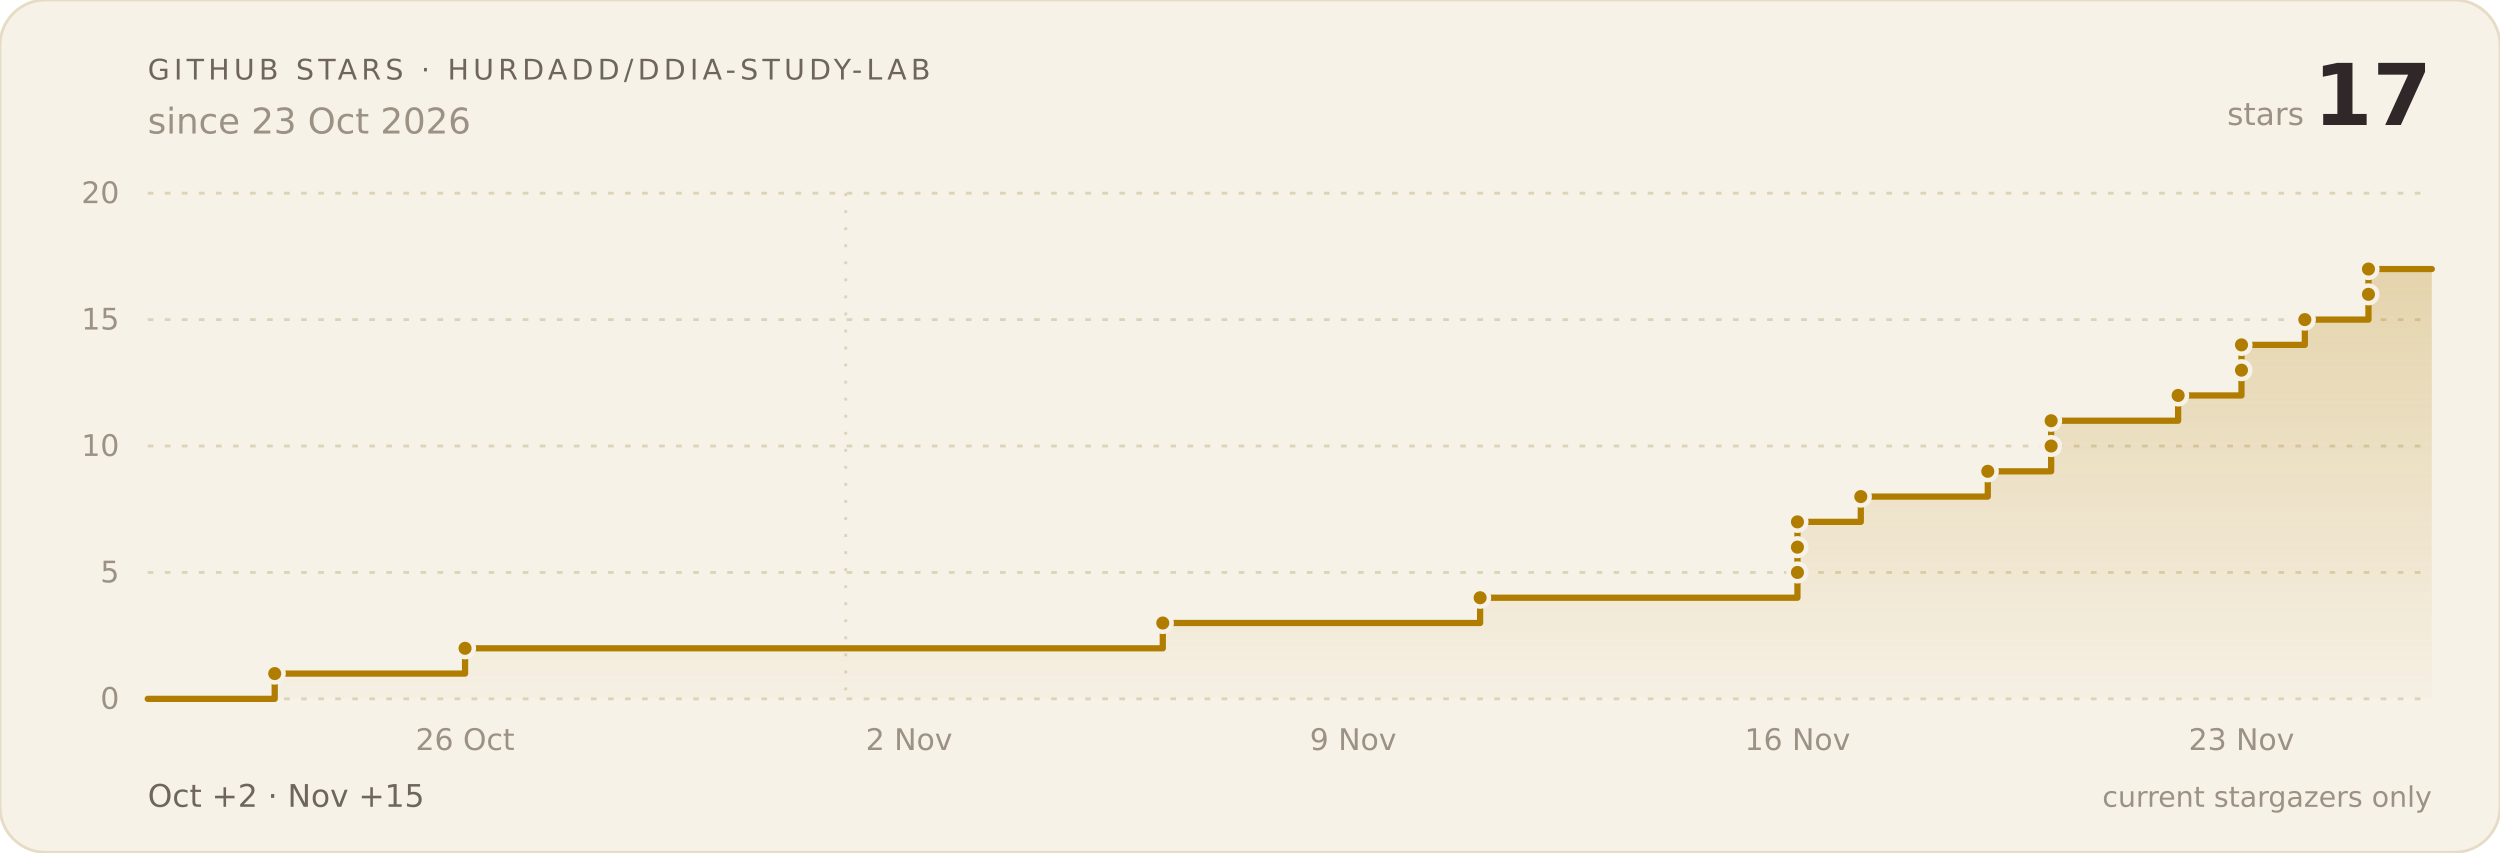
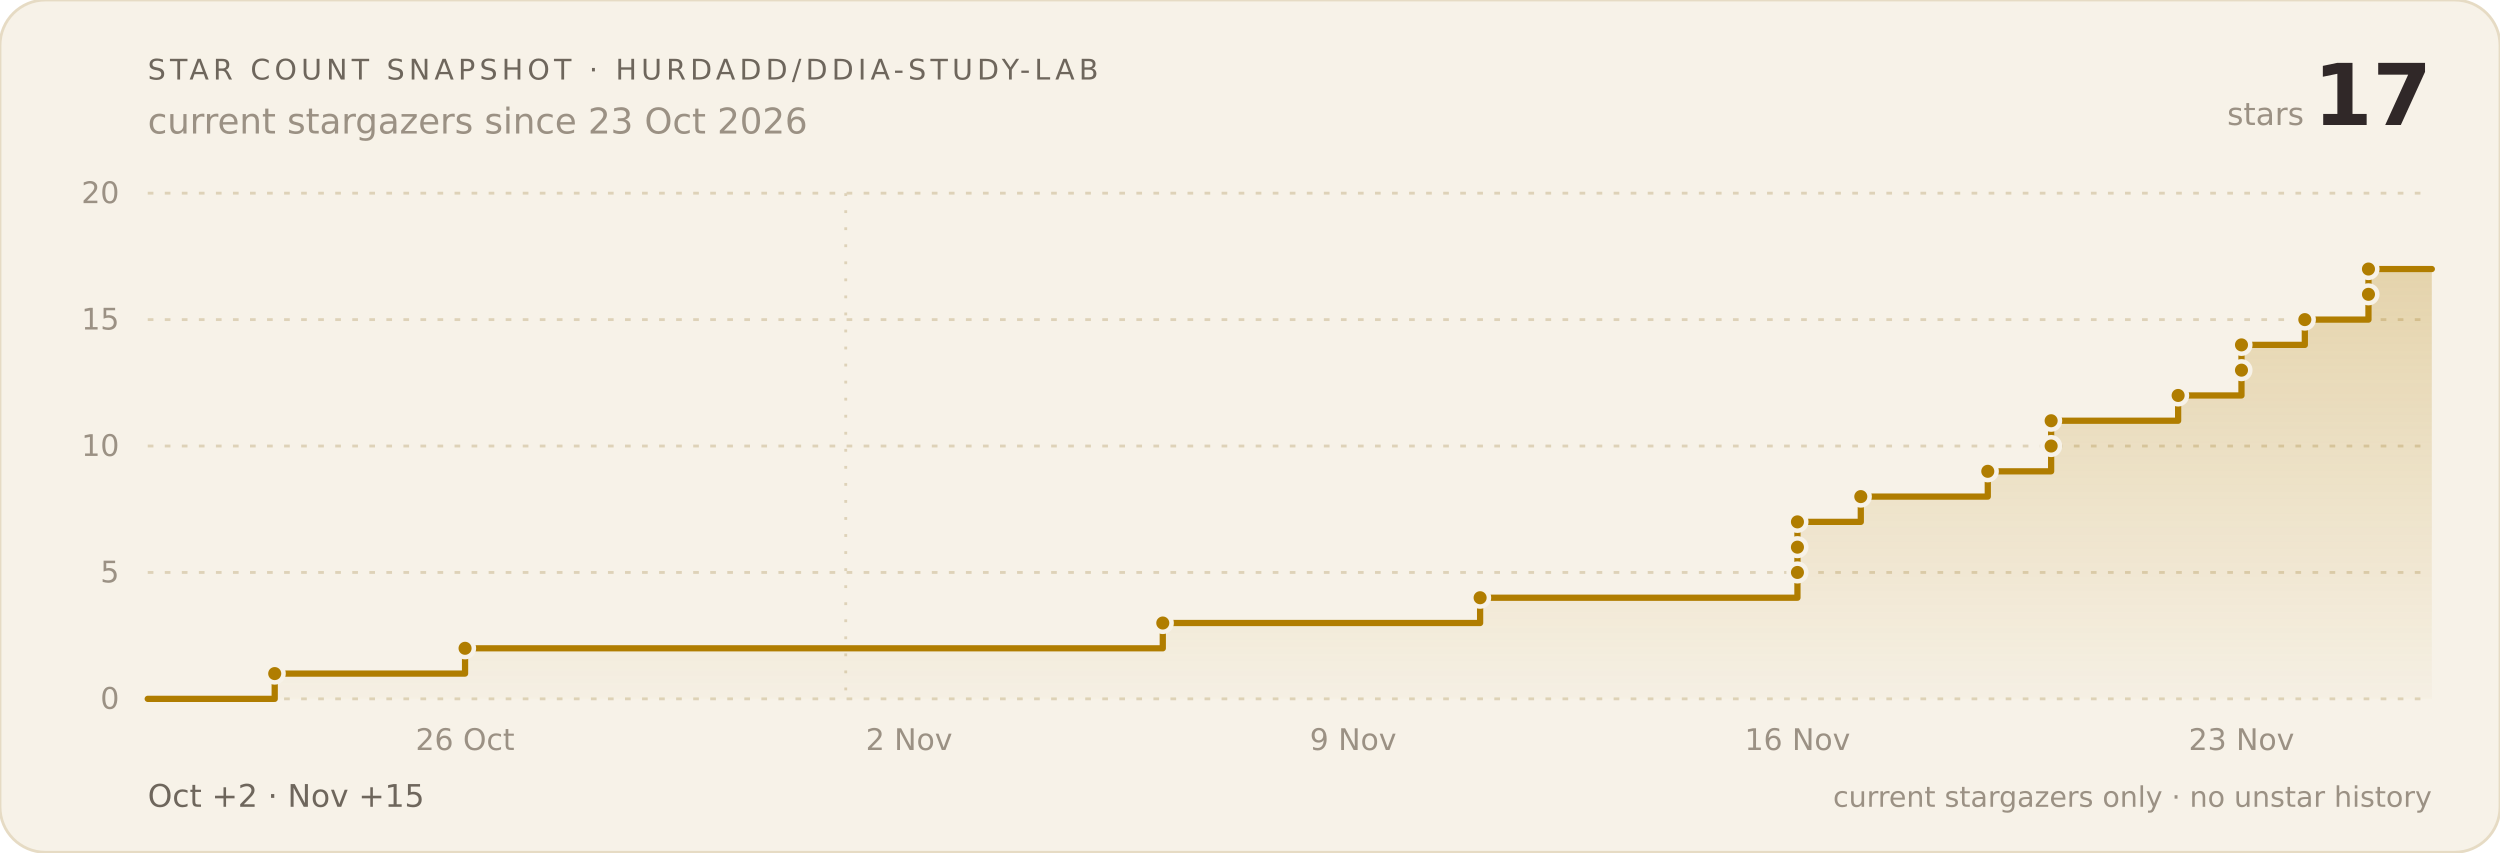
- <svg xmlns="http://www.w3.org/2000/svg" width="880" height="300" viewBox="0 0 880 300" role="img" aria-label="Star history: 17 stars since 23 Oct 2026">
+ <svg xmlns="http://www.w3.org/2000/svg" width="880" height="300" viewBox="0 0 880 300" role="img" aria-label="Star count snapshot: 17 current stargazers since 23 Oct 2026">
  <rect width="880" height="300" rx="16" fill="#f7f2e8" stroke="#e6dbc4" />
  <defs>
    <linearGradient id="fill" x1="0" y1="0" x2="0" y2="1">
      <stop offset="0" stop-color="#b07d00" stop-opacity=".26" />
      <stop offset="1" stop-color="#b07d00" stop-opacity=".02" />
    </linearGradient>
  </defs>
  <g font-family="Verdana,Geneva,DejaVu Sans,sans-serif">
-     <text x="52" y="28" font-size="10" letter-spacing="1.5" fill="#6e665c">GITHUB STARS · HURDADD/DDIA-STUDY-LAB</text>
-     <text x="52" y="47" font-size="12.5" fill="#9b9184">since 23 Oct 2026</text>
+     <text x="52" y="28" font-size="10" letter-spacing="1.5" fill="#6e665c">STAR COUNT SNAPSHOT · HURDADD/DDIA-STUDY-LAB</text>
+     <text x="52" y="47" font-size="12.5" fill="#9b9184">current stargazers since 23 Oct 2026</text>
    <text x="856" y="44" text-anchor="end" font-size="30" font-weight="bold" fill="#302828">17</text>
    <text x="811.0" y="44" text-anchor="end" font-size="11" fill="#9b9184">stars</text>
    <line x1="52" x2="856" y1="246.0" y2="246.0" stroke="#ded2b8" stroke-width="1" stroke-dasharray="2 4" />
    <text x="42" y="249.5" text-anchor="end" font-size="10.5" fill="#9b9184">0</text>
    <line x1="52" x2="856" y1="201.5" y2="201.5" stroke="#ded2b8" stroke-width="1" stroke-dasharray="2 4" />
    <text x="42" y="205.0" text-anchor="end" font-size="10.5" fill="#9b9184">5</text>
    <line x1="52" x2="856" y1="157.0" y2="157.0" stroke="#ded2b8" stroke-width="1" stroke-dasharray="2 4" />
    <text x="42" y="160.5" text-anchor="end" font-size="10.5" fill="#9b9184">10</text>
    <line x1="52" x2="856" y1="112.5" y2="112.5" stroke="#ded2b8" stroke-width="1" stroke-dasharray="2 4" />
    <text x="42" y="116.0" text-anchor="end" font-size="10.5" fill="#9b9184">15</text>
    <line x1="52" x2="856" y1="68.0" y2="68.0" stroke="#ded2b8" stroke-width="1" stroke-dasharray="2 4" />
    <text x="42" y="71.5" text-anchor="end" font-size="10.5" fill="#9b9184">20</text>
    <line x1="297.7" x2="297.7" y1="68" y2="246" stroke="#ded2b8" stroke-width="1" stroke-dasharray="1 5" />
    <text x="163.7" y="264" text-anchor="middle" font-size="10.5" fill="#9b9184">26 Oct</text>
    <text x="320.0" y="264" text-anchor="middle" font-size="10.5" fill="#9b9184">2 Nov</text>
    <text x="476.3" y="264" text-anchor="middle" font-size="10.5" fill="#9b9184">9 Nov</text>
    <text x="632.7" y="264" text-anchor="middle" font-size="10.5" fill="#9b9184">16 Nov</text>
    <text x="789.0" y="264" text-anchor="middle" font-size="10.5" fill="#9b9184">23 Nov</text>
    <path d="M 52.0 246.0 H 96.7 V 237.1 H 163.7 V 228.2 H 409.3 V 219.3 H 521.0 V 210.4 H 632.7 V 201.5 H 632.7 V 192.6 H 632.7 V 183.7 H 655.0 V 174.8 H 699.7 V 165.9 H 722.0 V 157.0 H 722.0 V 148.1 H 766.7 V 139.2 H 789.0 V 130.3 H 789.0 V 121.4 H 811.3 V 112.5 H 833.7 V 103.6 H 833.7 V 94.7 H 856.0 L 856.0 246.0 L 52.0 246.0 Z" fill="url(#fill)" />
    <path d="M 52.0 246.0 H 96.7 V 237.1 H 163.7 V 228.2 H 409.3 V 219.3 H 521.0 V 210.4 H 632.7 V 201.5 H 632.7 V 192.6 H 632.7 V 183.7 H 655.0 V 174.8 H 699.7 V 165.9 H 722.0 V 157.0 H 722.0 V 148.1 H 766.7 V 139.2 H 789.0 V 130.3 H 789.0 V 121.4 H 811.3 V 112.5 H 833.7 V 103.6 H 833.7 V 94.7 H 856.0" fill="none" stroke="#b07d00" stroke-width="2.2" stroke-linejoin="round" stroke-linecap="round" />
    <circle cx="96.7" cy="237.1" r="3.1" fill="#b07d00" stroke="#f7f2e8" stroke-width="1.6" />
    <circle cx="163.7" cy="228.2" r="3.1" fill="#b07d00" stroke="#f7f2e8" stroke-width="1.6" />
    <circle cx="409.3" cy="219.3" r="3.1" fill="#b07d00" stroke="#f7f2e8" stroke-width="1.6" />
    <circle cx="521.0" cy="210.4" r="3.1" fill="#b07d00" stroke="#f7f2e8" stroke-width="1.6" />
    <circle cx="632.7" cy="201.5" r="3.1" fill="#b07d00" stroke="#f7f2e8" stroke-width="1.6" />
    <circle cx="632.7" cy="192.6" r="3.1" fill="#b07d00" stroke="#f7f2e8" stroke-width="1.6" />
    <circle cx="632.7" cy="183.7" r="3.1" fill="#b07d00" stroke="#f7f2e8" stroke-width="1.6" />
    <circle cx="655.0" cy="174.8" r="3.1" fill="#b07d00" stroke="#f7f2e8" stroke-width="1.6" />
    <circle cx="699.7" cy="165.9" r="3.1" fill="#b07d00" stroke="#f7f2e8" stroke-width="1.6" />
    <circle cx="722.0" cy="157.0" r="3.1" fill="#b07d00" stroke="#f7f2e8" stroke-width="1.6" />
    <circle cx="722.0" cy="148.1" r="3.1" fill="#b07d00" stroke="#f7f2e8" stroke-width="1.6" />
    <circle cx="766.7" cy="139.2" r="3.1" fill="#b07d00" stroke="#f7f2e8" stroke-width="1.6" />
    <circle cx="789.0" cy="130.3" r="3.1" fill="#b07d00" stroke="#f7f2e8" stroke-width="1.6" />
    <circle cx="789.0" cy="121.4" r="3.1" fill="#b07d00" stroke="#f7f2e8" stroke-width="1.6" />
    <circle cx="811.3" cy="112.5" r="3.1" fill="#b07d00" stroke="#f7f2e8" stroke-width="1.6" />
    <circle cx="833.7" cy="103.6" r="3.1" fill="#b07d00" stroke="#f7f2e8" stroke-width="1.6" />
    <circle cx="833.7" cy="94.7" r="3.1" fill="#b07d00" stroke="#f7f2e8" stroke-width="1.6" />
    <text x="52" y="284" font-size="11" fill="#6e665c">Oct +2   ·   Nov +15</text>
-     <text x="856" y="284" text-anchor="end" font-size="10" fill="#9b9184">current stargazers only</text>
+     <text x="856" y="284" text-anchor="end" font-size="10" fill="#9b9184">current stargazers only · no unstar history</text>
  </g>
</svg>
